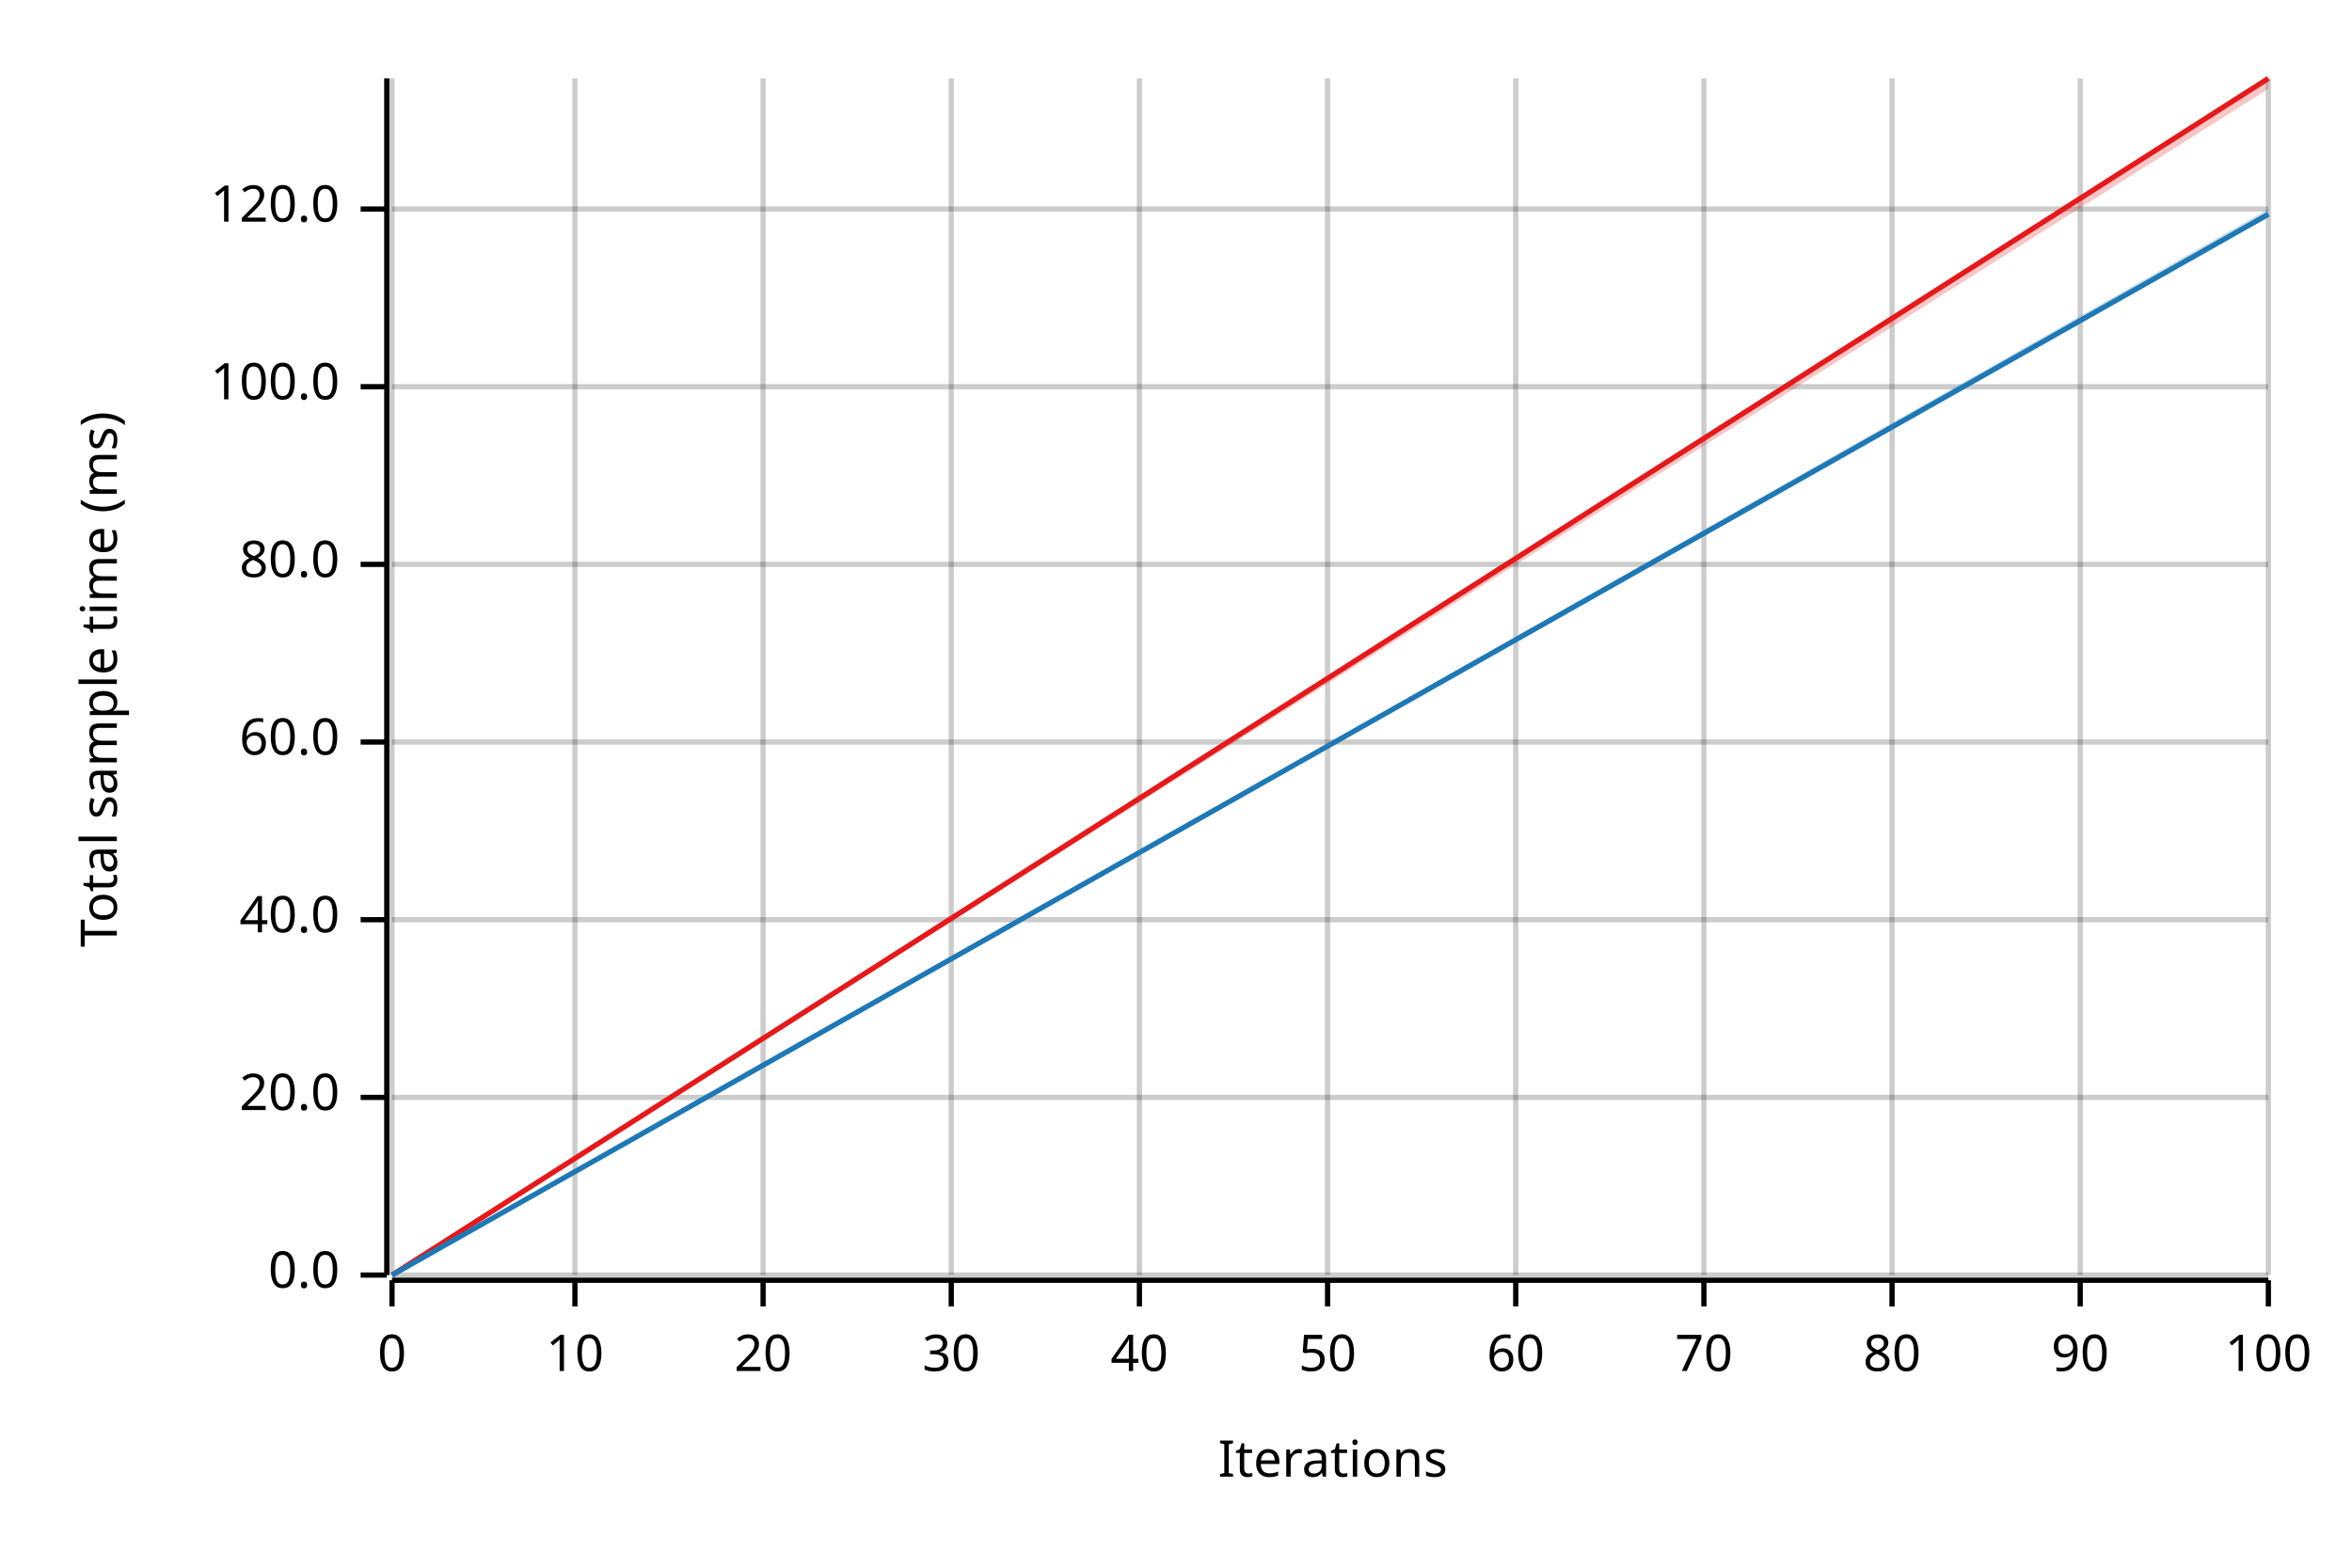
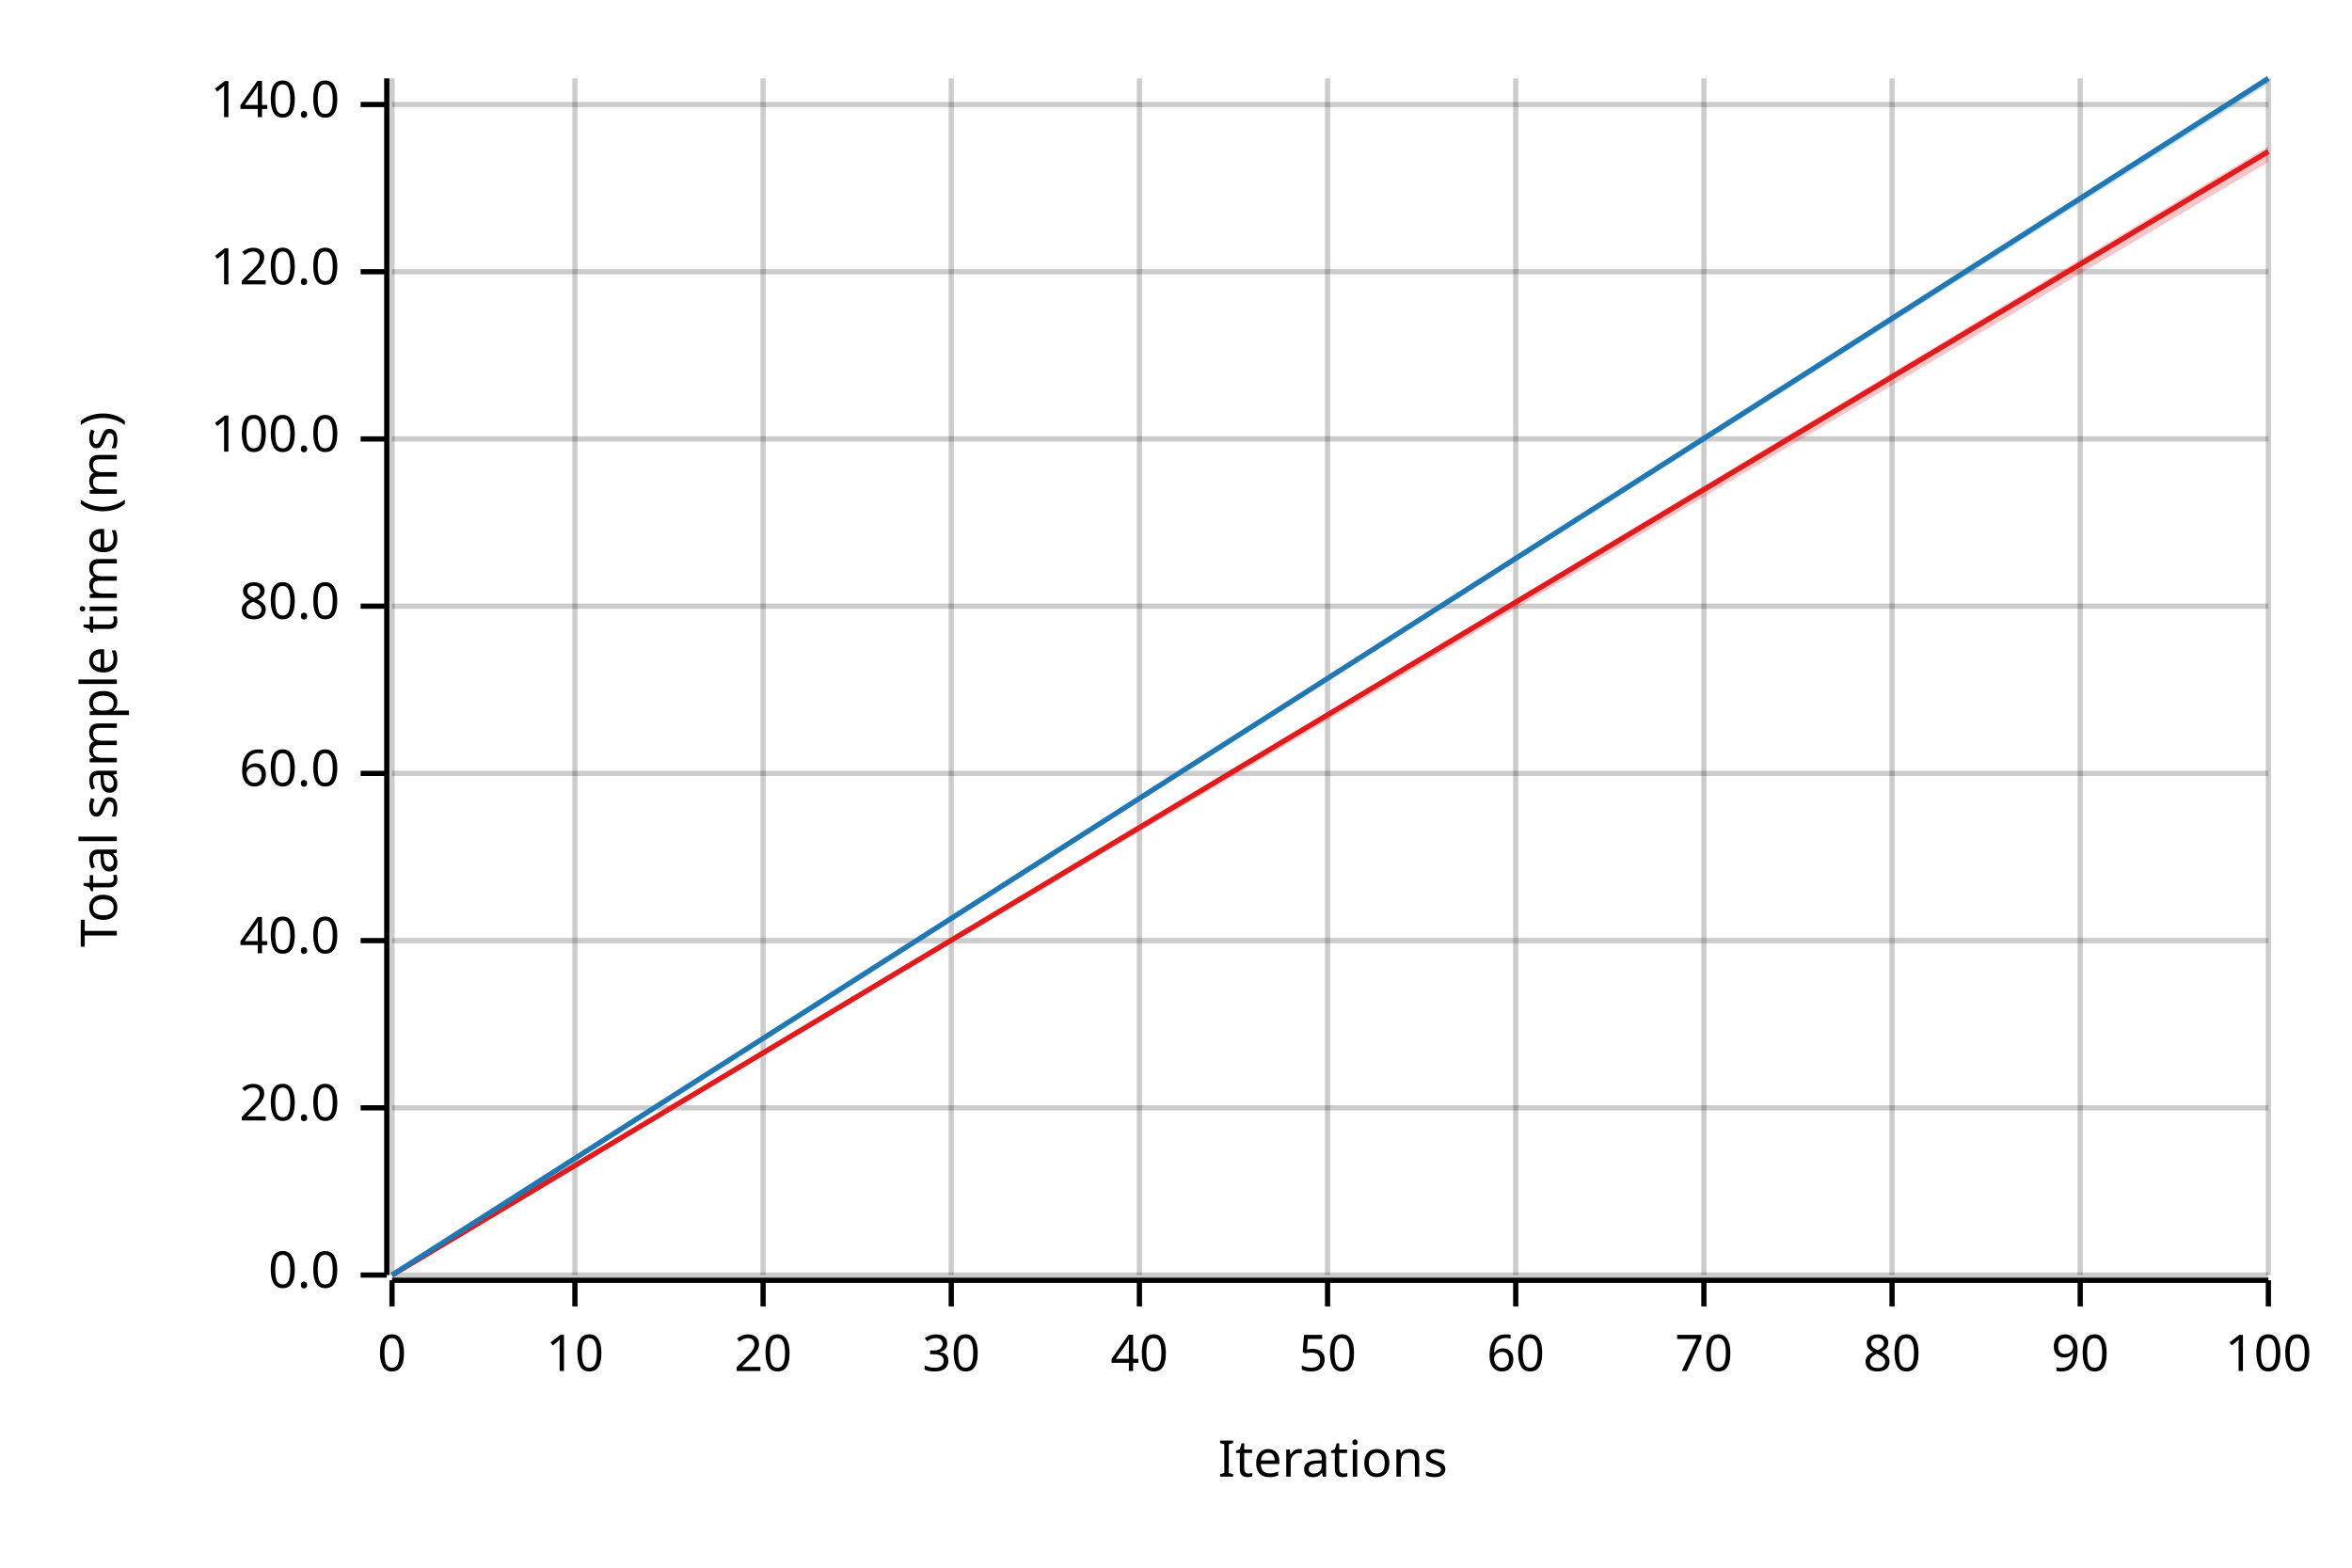
<svg xmlns="http://www.w3.org/2000/svg" width="450" height="300" viewBox="0 0 450 300">
  <text x="15" y="130" dy="0.76em" text-anchor="middle" font-family="sans-serif" font-size="9.677" opacity="1" fill="#000000" transform="rotate(270, 15, 130)">
Total sample time (ms)
</text>
  <text x="255" y="285" dy="-0.5ex" text-anchor="middle" font-family="sans-serif" font-size="9.677" opacity="1" fill="#000000">
Iterations
</text>
  <line opacity="0.2" stroke="#000000" stroke-width="1" x1="75" y1="244" x2="75" y2="15" />
  <line opacity="0.2" stroke="#000000" stroke-width="1" x1="110" y1="244" x2="110" y2="15" />
  <line opacity="0.2" stroke="#000000" stroke-width="1" x1="146" y1="244" x2="146" y2="15" />
  <line opacity="0.2" stroke="#000000" stroke-width="1" x1="182" y1="244" x2="182" y2="15" />
  <line opacity="0.2" stroke="#000000" stroke-width="1" x1="218" y1="244" x2="218" y2="15" />
  <line opacity="0.2" stroke="#000000" stroke-width="1" x1="254" y1="244" x2="254" y2="15" />
  <line opacity="0.2" stroke="#000000" stroke-width="1" x1="290" y1="244" x2="290" y2="15" />
  <line opacity="0.2" stroke="#000000" stroke-width="1" x1="326" y1="244" x2="326" y2="15" />
  <line opacity="0.2" stroke="#000000" stroke-width="1" x1="362" y1="244" x2="362" y2="15" />
  <line opacity="0.2" stroke="#000000" stroke-width="1" x1="398" y1="244" x2="398" y2="15" />
  <line opacity="0.2" stroke="#000000" stroke-width="1" x1="434" y1="244" x2="434" y2="15" />
  <line opacity="0.2" stroke="#000000" stroke-width="1" x1="75" y1="244" x2="434" y2="244" />
-   <line opacity="0.2" stroke="#000000" stroke-width="1" x1="75" y1="210" x2="434" y2="210" />
-   <line opacity="0.2" stroke="#000000" stroke-width="1" x1="75" y1="176" x2="434" y2="176" />
-   <line opacity="0.2" stroke="#000000" stroke-width="1" x1="75" y1="142" x2="434" y2="142" />
-   <line opacity="0.2" stroke="#000000" stroke-width="1" x1="75" y1="108" x2="434" y2="108" />
-   <line opacity="0.2" stroke="#000000" stroke-width="1" x1="75" y1="74" x2="434" y2="74" />
-   <line opacity="0.2" stroke="#000000" stroke-width="1" x1="75" y1="40" x2="434" y2="40" />
+   <line opacity="0.2" stroke="#000000" stroke-width="1" x1="75" y1="212" x2="434" y2="212" />
+   <line opacity="0.2" stroke="#000000" stroke-width="1" x1="75" y1="180" x2="434" y2="180" />
+   <line opacity="0.2" stroke="#000000" stroke-width="1" x1="75" y1="148" x2="434" y2="148" />
+   <line opacity="0.2" stroke="#000000" stroke-width="1" x1="75" y1="116" x2="434" y2="116" />
+   <line opacity="0.2" stroke="#000000" stroke-width="1" x1="75" y1="84" x2="434" y2="84" />
+   <line opacity="0.2" stroke="#000000" stroke-width="1" x1="75" y1="52" x2="434" y2="52" />
+   <line opacity="0.2" stroke="#000000" stroke-width="1" x1="75" y1="20" x2="434" y2="20" />
  <polyline fill="none" opacity="1" stroke="#000000" stroke-width="1" points="74,15 74,244 " />
  <text x="65" y="244" dy="0.5ex" text-anchor="end" font-family="sans-serif" font-size="9.677" opacity="1" fill="#000000">
0.0
</text>
  <polyline fill="none" opacity="1" stroke="#000000" stroke-width="1" points="69,244 74,244 " />
-   <text x="65" y="210" dy="0.5ex" text-anchor="end" font-family="sans-serif" font-size="9.677" opacity="1" fill="#000000">
+   <text x="65" y="212" dy="0.5ex" text-anchor="end" font-family="sans-serif" font-size="9.677" opacity="1" fill="#000000">
20.0
</text>
-   <polyline fill="none" opacity="1" stroke="#000000" stroke-width="1" points="69,210 74,210 " />
-   <text x="65" y="176" dy="0.5ex" text-anchor="end" font-family="sans-serif" font-size="9.677" opacity="1" fill="#000000">
+   <polyline fill="none" opacity="1" stroke="#000000" stroke-width="1" points="69,212 74,212 " />
+   <text x="65" y="180" dy="0.5ex" text-anchor="end" font-family="sans-serif" font-size="9.677" opacity="1" fill="#000000">
40.0
</text>
-   <polyline fill="none" opacity="1" stroke="#000000" stroke-width="1" points="69,176 74,176 " />
-   <text x="65" y="142" dy="0.5ex" text-anchor="end" font-family="sans-serif" font-size="9.677" opacity="1" fill="#000000">
+   <polyline fill="none" opacity="1" stroke="#000000" stroke-width="1" points="69,180 74,180 " />
+   <text x="65" y="148" dy="0.5ex" text-anchor="end" font-family="sans-serif" font-size="9.677" opacity="1" fill="#000000">
60.0
</text>
-   <polyline fill="none" opacity="1" stroke="#000000" stroke-width="1" points="69,142 74,142 " />
-   <text x="65" y="108" dy="0.5ex" text-anchor="end" font-family="sans-serif" font-size="9.677" opacity="1" fill="#000000">
+   <polyline fill="none" opacity="1" stroke="#000000" stroke-width="1" points="69,148 74,148 " />
+   <text x="65" y="116" dy="0.5ex" text-anchor="end" font-family="sans-serif" font-size="9.677" opacity="1" fill="#000000">
80.0
</text>
-   <polyline fill="none" opacity="1" stroke="#000000" stroke-width="1" points="69,108 74,108 " />
-   <text x="65" y="74" dy="0.5ex" text-anchor="end" font-family="sans-serif" font-size="9.677" opacity="1" fill="#000000">
+   <polyline fill="none" opacity="1" stroke="#000000" stroke-width="1" points="69,116 74,116 " />
+   <text x="65" y="84" dy="0.5ex" text-anchor="end" font-family="sans-serif" font-size="9.677" opacity="1" fill="#000000">
100.0
</text>
-   <polyline fill="none" opacity="1" stroke="#000000" stroke-width="1" points="69,74 74,74 " />
-   <text x="65" y="40" dy="0.5ex" text-anchor="end" font-family="sans-serif" font-size="9.677" opacity="1" fill="#000000">
+   <polyline fill="none" opacity="1" stroke="#000000" stroke-width="1" points="69,84 74,84 " />
+   <text x="65" y="52" dy="0.5ex" text-anchor="end" font-family="sans-serif" font-size="9.677" opacity="1" fill="#000000">
120.0
</text>
-   <polyline fill="none" opacity="1" stroke="#000000" stroke-width="1" points="69,40 74,40 " />
+   <polyline fill="none" opacity="1" stroke="#000000" stroke-width="1" points="69,52 74,52 " />
+   <text x="65" y="20" dy="0.5ex" text-anchor="end" font-family="sans-serif" font-size="9.677" opacity="1" fill="#000000">
+ 140.0
+ </text>
+   <polyline fill="none" opacity="1" stroke="#000000" stroke-width="1" points="69,20 74,20 " />
  <polyline fill="none" opacity="1" stroke="#000000" stroke-width="1" points="75,245 434,245 " />
  <text x="75" y="255" dy="0.76em" text-anchor="middle" font-family="sans-serif" font-size="9.677" opacity="1" fill="#000000">
0
</text>
  <polyline fill="none" opacity="1" stroke="#000000" stroke-width="1" points="75,245 75,250 " />
  <text x="110" y="255" dy="0.76em" text-anchor="middle" font-family="sans-serif" font-size="9.677" opacity="1" fill="#000000">
10
</text>
  <polyline fill="none" opacity="1" stroke="#000000" stroke-width="1" points="110,245 110,250 " />
  <text x="146" y="255" dy="0.76em" text-anchor="middle" font-family="sans-serif" font-size="9.677" opacity="1" fill="#000000">
20
</text>
  <polyline fill="none" opacity="1" stroke="#000000" stroke-width="1" points="146,245 146,250 " />
  <text x="182" y="255" dy="0.76em" text-anchor="middle" font-family="sans-serif" font-size="9.677" opacity="1" fill="#000000">
30
</text>
  <polyline fill="none" opacity="1" stroke="#000000" stroke-width="1" points="182,245 182,250 " />
  <text x="218" y="255" dy="0.76em" text-anchor="middle" font-family="sans-serif" font-size="9.677" opacity="1" fill="#000000">
40
</text>
  <polyline fill="none" opacity="1" stroke="#000000" stroke-width="1" points="218,245 218,250 " />
  <text x="254" y="255" dy="0.76em" text-anchor="middle" font-family="sans-serif" font-size="9.677" opacity="1" fill="#000000">
50
</text>
  <polyline fill="none" opacity="1" stroke="#000000" stroke-width="1" points="254,245 254,250 " />
  <text x="290" y="255" dy="0.76em" text-anchor="middle" font-family="sans-serif" font-size="9.677" opacity="1" fill="#000000">
60
</text>
  <polyline fill="none" opacity="1" stroke="#000000" stroke-width="1" points="290,245 290,250 " />
  <text x="326" y="255" dy="0.76em" text-anchor="middle" font-family="sans-serif" font-size="9.677" opacity="1" fill="#000000">
70
</text>
  <polyline fill="none" opacity="1" stroke="#000000" stroke-width="1" points="326,245 326,250 " />
  <text x="362" y="255" dy="0.76em" text-anchor="middle" font-family="sans-serif" font-size="9.677" opacity="1" fill="#000000">
80
</text>
  <polyline fill="none" opacity="1" stroke="#000000" stroke-width="1" points="362,245 362,250 " />
  <text x="398" y="255" dy="0.76em" text-anchor="middle" font-family="sans-serif" font-size="9.677" opacity="1" fill="#000000">
90
</text>
  <polyline fill="none" opacity="1" stroke="#000000" stroke-width="1" points="398,245 398,250 " />
  <text x="434" y="255" dy="0.76em" text-anchor="middle" font-family="sans-serif" font-size="9.677" opacity="1" fill="#000000">
100
</text>
  <polyline fill="none" opacity="1" stroke="#000000" stroke-width="1" points="434,245 434,250 " />
-   <polyline fill="none" opacity="1" stroke="#E31A1C" stroke-width="1" points="75,244 434,15 " />
-   <polygon opacity="0.25" fill="#E31A1C" points="75,244 434,17 434,15 " />
-   <polyline fill="none" opacity="1" stroke="#1F78B4" stroke-width="1" points="75,244 434,41 " />
-   <polygon opacity="0.25" fill="#1F78B4" points="75,244 434,41 434,40 " />
+   <polyline fill="none" opacity="1" stroke="#E31A1C" stroke-width="1" points="75,244 434,29 " />
+   <polygon opacity="0.25" fill="#E31A1C" points="75,244 434,31 434,28 " />
+   <polyline fill="none" opacity="1" stroke="#1F78B4" stroke-width="1" points="75,244 434,15 " />
+   <polygon opacity="0.25" fill="#1F78B4" points="75,244 434,16 434,15 " />
</svg>
